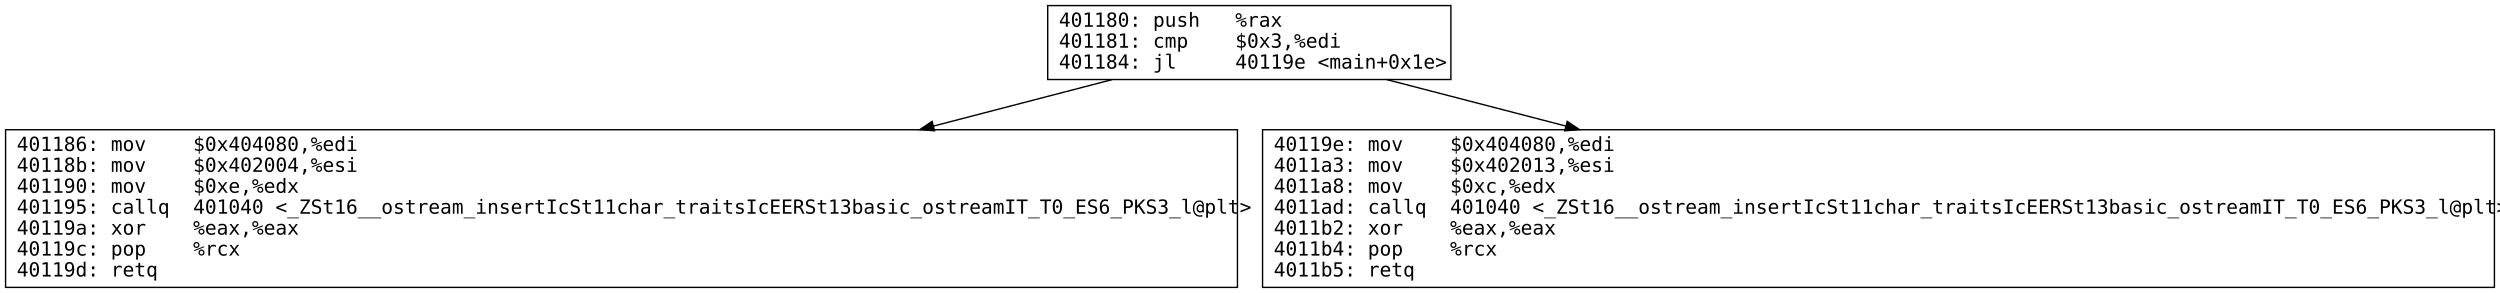
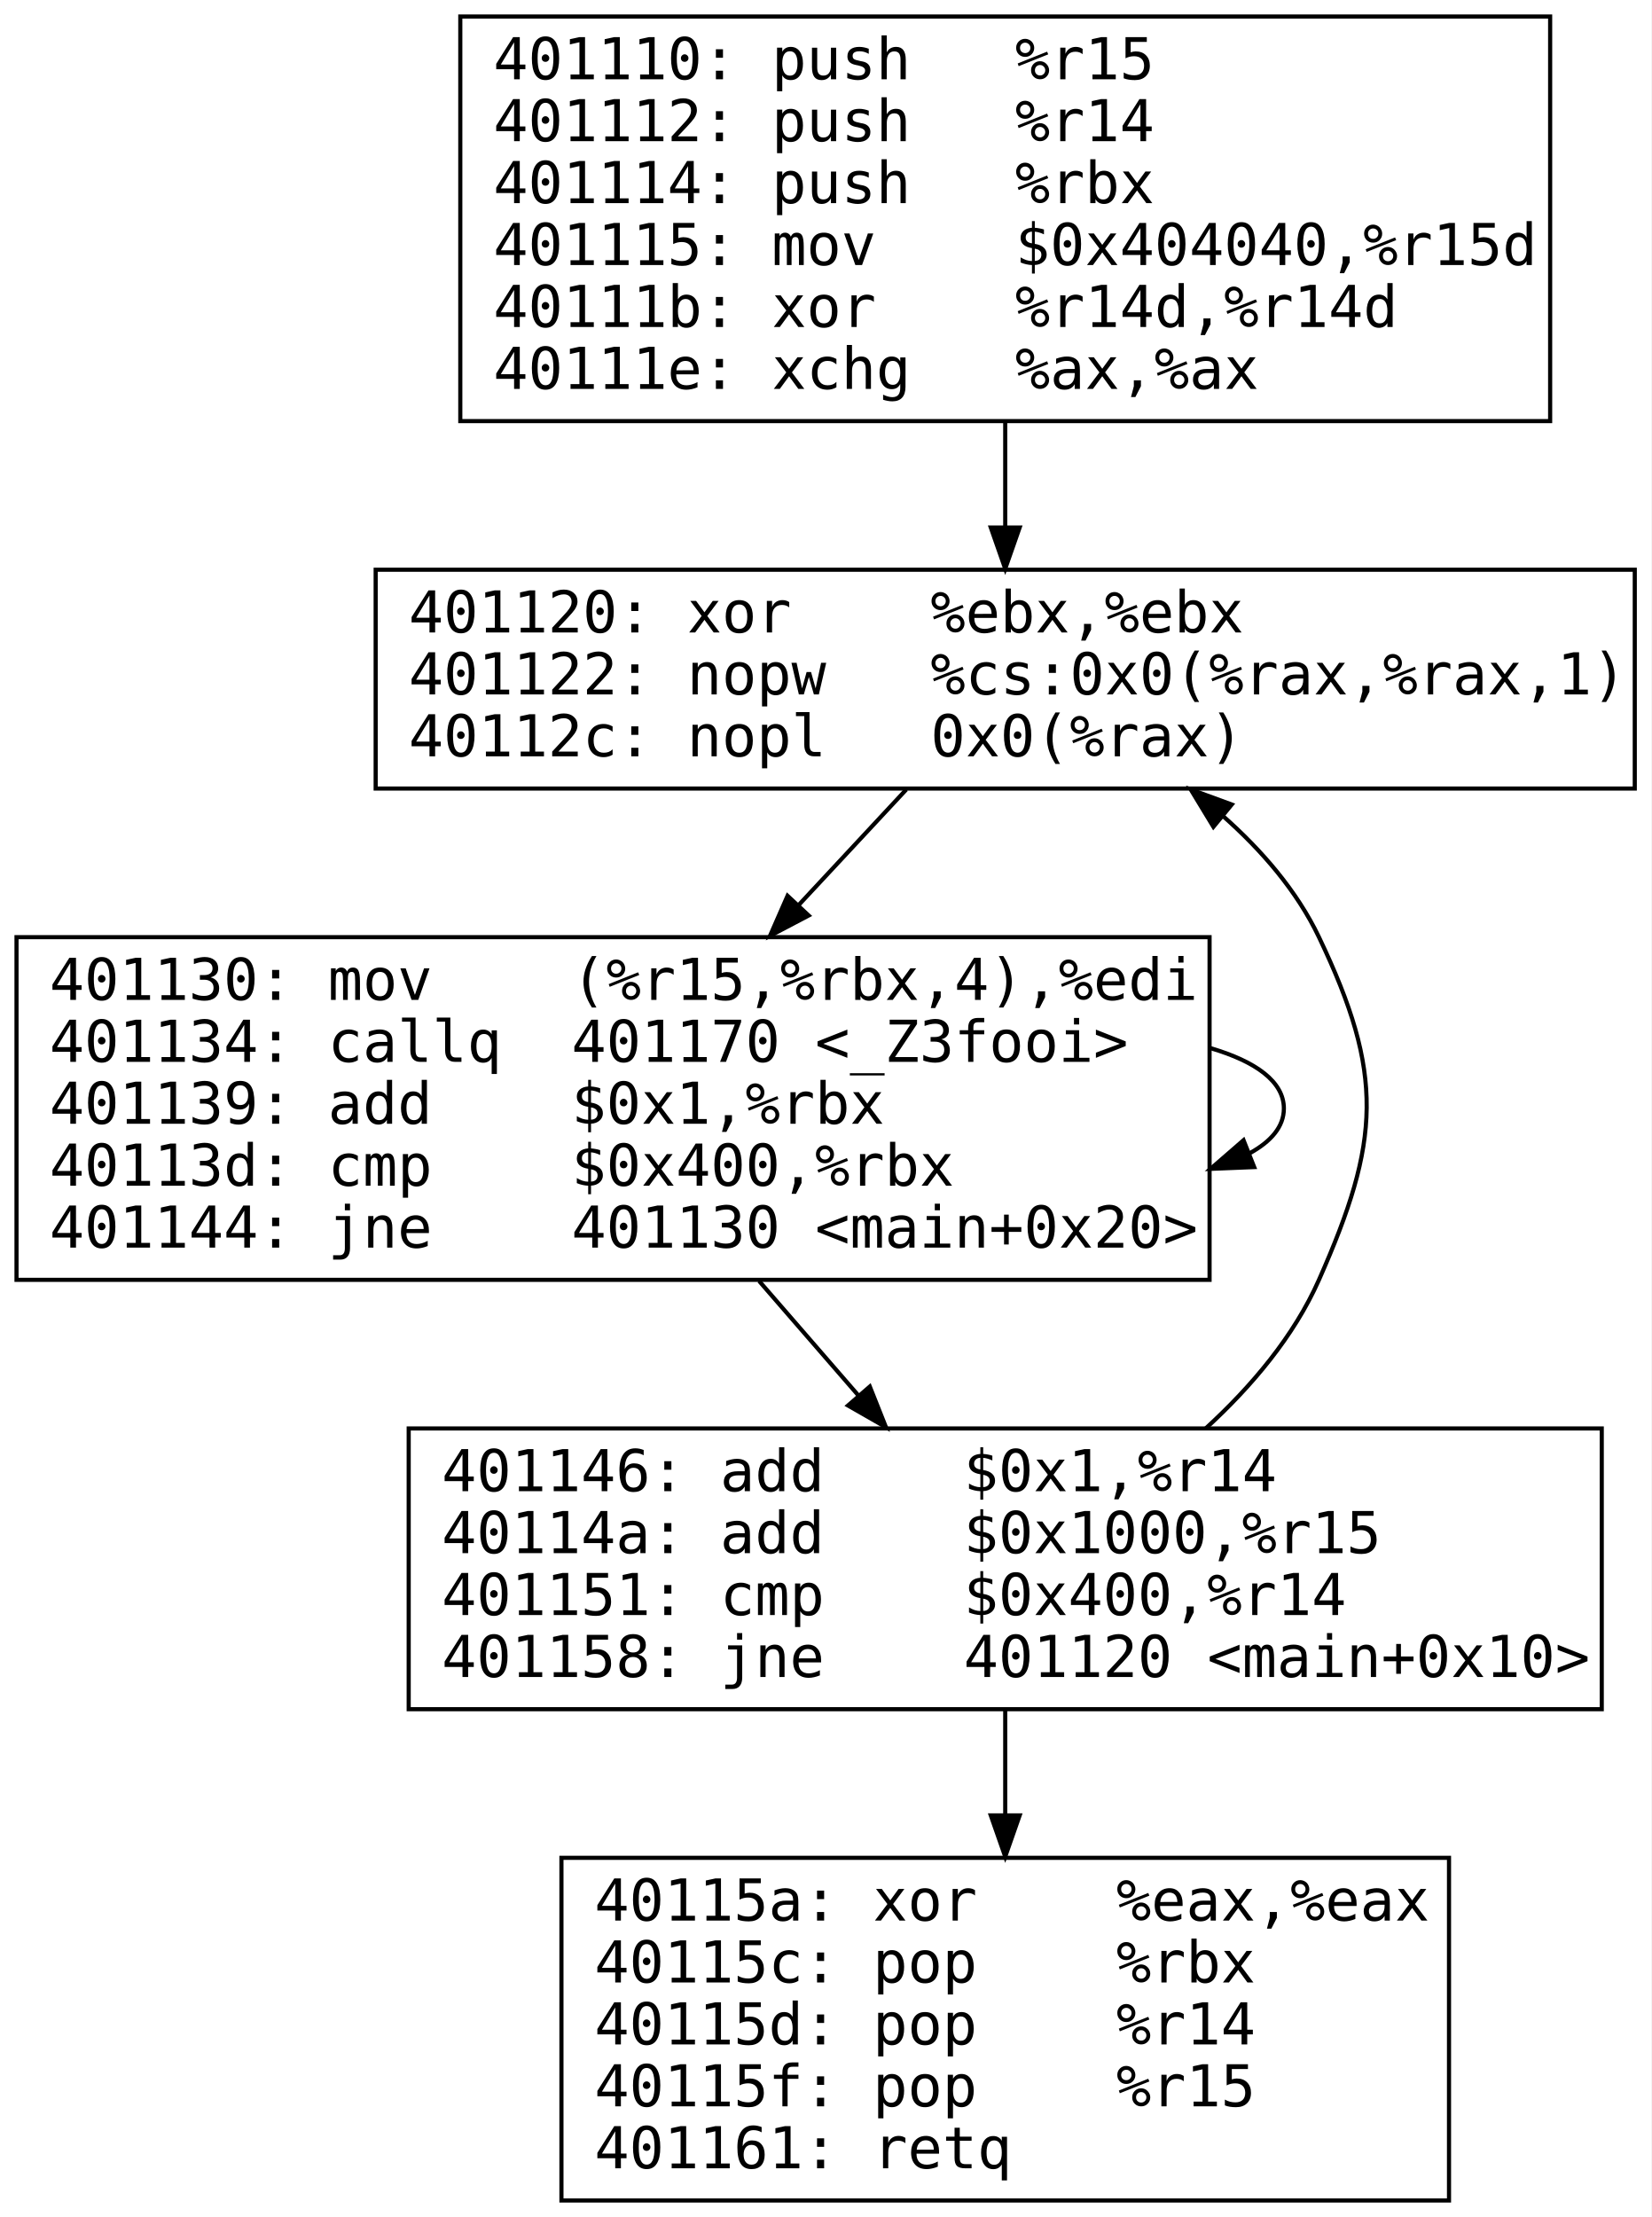
- <svg xmlns="http://www.w3.org/2000/svg" width="1792pt" height="210pt" viewBox="0.00 0.00 1792.00 210.00">
-   <g id="graph0" class="graph" transform="scale(1 1) rotate(0) translate(4 206)">
-     <polygon fill="white" stroke="transparent" points="-4,4 -4,-206 1788,-206 1788,4 -4,4" />
+ <svg xmlns="http://www.w3.org/2000/svg" width="400pt" height="537pt" viewBox="0.00 0.00 400.00 537.00">
+   <g id="graph0" class="graph" transform="scale(1 1) rotate(0) translate(4 533)">
+     <polygon fill="white" stroke="transparent" points="-4,4 -4,-533 396,-533 396,4 -4,4" />
    <g id="node1" class="node">
-       <polygon fill="none" stroke="black" points="1036,-202 747,-202 747,-149 1036,-149 1036,-202" />
-       <text text-anchor="start" x="755" y="-186.8" font-family="monospace" font-size="14.00">401180: push   %rax</text>
-       <text text-anchor="start" x="755" y="-171.8" font-family="monospace" font-size="14.00">401181: cmp    $0x3,%edi</text>
-       <text text-anchor="start" x="755" y="-156.8" font-family="monospace" font-size="14.00">401184: jl     40119e &lt;main+0x1e&gt;</text>
+       <polygon fill="none" stroke="black" points="371.5,-529 107.5,-529 107.5,-431 371.5,-431 371.5,-529" />
+       <text text-anchor="start" x="115.5" y="-513.8" font-family="monospace" font-size="14.00">401110: push   %r15</text>
+       <text text-anchor="start" x="115.5" y="-498.8" font-family="monospace" font-size="14.00">401112: push   %r14</text>
+       <text text-anchor="start" x="115.5" y="-483.8" font-family="monospace" font-size="14.00">401114: push   %rbx</text>
+       <text text-anchor="start" x="115.5" y="-468.8" font-family="monospace" font-size="14.00">401115: mov    $0x404040,%r15d</text>
+       <text text-anchor="start" x="115.5" y="-453.8" font-family="monospace" font-size="14.00">40111b: xor    %r14d,%r14d</text>
+       <text text-anchor="start" x="115.5" y="-438.8" font-family="monospace" font-size="14.00">40111e: xchg   %ax,%ax</text>
    </g>
    <g id="node2" class="node">
-       <polygon fill="none" stroke="black" points="883,-113 0,-113 0,0 883,0 883,-113" />
-       <text text-anchor="start" x="8" y="-97.8" font-family="monospace" font-size="14.00">401186: mov    $0x404080,%edi</text>
-       <text text-anchor="start" x="8" y="-82.8" font-family="monospace" font-size="14.00">40118b: mov    $0x402004,%esi</text>
-       <text text-anchor="start" x="8" y="-67.8" font-family="monospace" font-size="14.00">401190: mov    $0xe,%edx</text>
-       <text text-anchor="start" x="8" y="-52.8" font-family="monospace" font-size="14.00">401195: callq  401040 &lt;_ZSt16__ostream_insertIcSt11char_traitsIcEERSt13basic_ostreamIT_T0_ES6_PKS3_l@plt&gt;</text>
-       <text text-anchor="start" x="8" y="-37.8" font-family="monospace" font-size="14.00">40119a: xor    %eax,%eax</text>
-       <text text-anchor="start" x="8" y="-22.8" font-family="monospace" font-size="14.00">40119c: pop    %rcx</text>
-       <text text-anchor="start" x="8" y="-7.8" font-family="monospace" font-size="14.00">40119d: retq   </text>
+       <polygon fill="none" stroke="black" points="392,-395 87,-395 87,-342 392,-342 392,-395" />
+       <text text-anchor="start" x="95" y="-379.8" font-family="monospace" font-size="14.00">401120: xor    %ebx,%ebx</text>
+       <text text-anchor="start" x="95" y="-364.8" font-family="monospace" font-size="14.00">401122: nopw   %cs:0x0(%rax,%rax,1)</text>
+       <text text-anchor="start" x="95" y="-349.8" font-family="monospace" font-size="14.00">40112c: nopl   0x0(%rax)</text>
+     </g>
+     <g id="edge1" class="edge">
+       <path fill="none" stroke="black" d="M239.5,-430.97C239.5,-422.42 239.5,-413.65 239.5,-405.51" />
+       <polygon fill="black" stroke="black" points="243,-405.23 239.5,-395.23 236,-405.23 243,-405.23" />
+     </g>
+     <g id="node3" class="node">
+       <polygon fill="none" stroke="black" points="289,-306 0,-306 0,-223 289,-223 289,-306" />
+       <text text-anchor="start" x="8" y="-290.8" font-family="monospace" font-size="14.00">401130: mov    (%r15,%rbx,4),%edi</text>
+       <text text-anchor="start" x="8" y="-275.8" font-family="monospace" font-size="14.00">401134: callq  401170 &lt;_Z3fooi&gt;</text>
+       <text text-anchor="start" x="8" y="-260.8" font-family="monospace" font-size="14.00">401139: add    $0x1,%rbx</text>
+       <text text-anchor="start" x="8" y="-245.8" font-family="monospace" font-size="14.00">40113d: cmp    $0x400,%rbx</text>
+       <text text-anchor="start" x="8" y="-230.8" font-family="monospace" font-size="14.00">401144: jne    401130 &lt;main+0x20&gt;</text>
    </g>
    <g id="edge2" class="edge">
-       <path fill="none" stroke="black" d="M793.3,-148.97C755.36,-139.1 710.26,-127.38 665.24,-115.67" />
-       <polygon fill="black" stroke="black" points="665.89,-112.23 655.33,-113.1 664.13,-119 665.89,-112.23" />
+       <path fill="none" stroke="black" d="M215.53,-341.76C207.56,-333.2 198.4,-323.37 189.37,-313.68" />
+       <polygon fill="black" stroke="black" points="191.89,-311.25 182.52,-306.32 186.77,-316.02 191.89,-311.25" />
    </g>
-     <g id="node3" class="node">
-       <polygon fill="none" stroke="black" points="1784,-113 901,-113 901,0 1784,0 1784,-113" />
-       <text text-anchor="start" x="909" y="-97.8" font-family="monospace" font-size="14.00">40119e: mov    $0x404080,%edi</text>
-       <text text-anchor="start" x="909" y="-82.8" font-family="monospace" font-size="14.00">4011a3: mov    $0x402013,%esi</text>
-       <text text-anchor="start" x="909" y="-67.8" font-family="monospace" font-size="14.00">4011a8: mov    $0xc,%edx</text>
-       <text text-anchor="start" x="909" y="-52.8" font-family="monospace" font-size="14.00">4011ad: callq  401040 &lt;_ZSt16__ostream_insertIcSt11char_traitsIcEERSt13basic_ostreamIT_T0_ES6_PKS3_l@plt&gt;</text>
-       <text text-anchor="start" x="909" y="-37.8" font-family="monospace" font-size="14.00">4011b2: xor    %eax,%eax</text>
-       <text text-anchor="start" x="909" y="-22.8" font-family="monospace" font-size="14.00">4011b4: pop    %rcx</text>
-       <text text-anchor="start" x="909" y="-7.8" font-family="monospace" font-size="14.00">4011b5: retq   </text>
+     <g id="edge3" class="edge">
+       <path fill="none" stroke="black" d="M289.23,-279.12C300.23,-275.88 307,-271 307,-264.5 307,-260.13 303.94,-256.5 298.6,-253.6" />
+       <polygon fill="black" stroke="black" points="299.81,-250.31 289.23,-249.88 297.23,-256.82 299.81,-250.31" />
    </g>
-     <g id="edge1" class="edge">
-       <path fill="none" stroke="black" d="M989.92,-148.97C1027.95,-139.1 1073.14,-127.38 1118.26,-115.67" />
-       <polygon fill="black" stroke="black" points="1119.39,-119 1128.19,-113.1 1117.63,-112.22 1119.39,-119" />
+     <g id="node4" class="node">
+       <polygon fill="none" stroke="black" points="384,-187 95,-187 95,-119 384,-119 384,-187" />
+       <text text-anchor="start" x="103" y="-171.8" font-family="monospace" font-size="14.00">401146: add    $0x1,%r14</text>
+       <text text-anchor="start" x="103" y="-156.8" font-family="monospace" font-size="14.00">40114a: add    $0x1000,%r15</text>
+       <text text-anchor="start" x="103" y="-141.8" font-family="monospace" font-size="14.00">401151: cmp    $0x400,%r14</text>
+       <text text-anchor="start" x="103" y="-126.8" font-family="monospace" font-size="14.00">401158: jne    401120 &lt;main+0x10&gt;</text>
+     </g>
+     <g id="edge4" class="edge">
+       <path fill="none" stroke="black" d="M179.87,-222.73C187.71,-213.7 196.01,-204.12 203.86,-195.08" />
+       <polygon fill="black" stroke="black" points="206.7,-197.15 210.61,-187.3 201.41,-192.56 206.7,-197.15" />
+     </g>
+     <g id="edge6" class="edge">
+       <path fill="none" stroke="black" d="M288.11,-187.05C299.17,-197.18 309.44,-209.31 315.5,-223 330.43,-256.73 331.39,-272.71 315.5,-306 310.14,-317.24 301.6,-327.09 292.16,-335.42" />
+       <polygon fill="black" stroke="black" points="289.93,-332.72 284.43,-341.78 294.38,-338.13 289.93,-332.72" />
+     </g>
+     <g id="node5" class="node">
+       <polygon fill="none" stroke="black" points="347,-83 132,-83 132,0 347,0 347,-83" />
+       <text text-anchor="start" x="140" y="-67.8" font-family="monospace" font-size="14.00">40115a: xor    %eax,%eax</text>
+       <text text-anchor="start" x="140" y="-52.8" font-family="monospace" font-size="14.00">40115c: pop    %rbx</text>
+       <text text-anchor="start" x="140" y="-37.8" font-family="monospace" font-size="14.00">40115d: pop    %r14</text>
+       <text text-anchor="start" x="140" y="-22.8" font-family="monospace" font-size="14.00">40115f: pop    %r15</text>
+       <text text-anchor="start" x="140" y="-7.8" font-family="monospace" font-size="14.00">401161: retq   </text>
+     </g>
+     <g id="edge5" class="edge">
+       <path fill="none" stroke="black" d="M239.5,-118.85C239.5,-110.8 239.5,-102 239.5,-93.34" />
+       <polygon fill="black" stroke="black" points="243,-93.28 239.5,-83.28 236,-93.28 243,-93.28" />
    </g>
  </g>
</svg>
